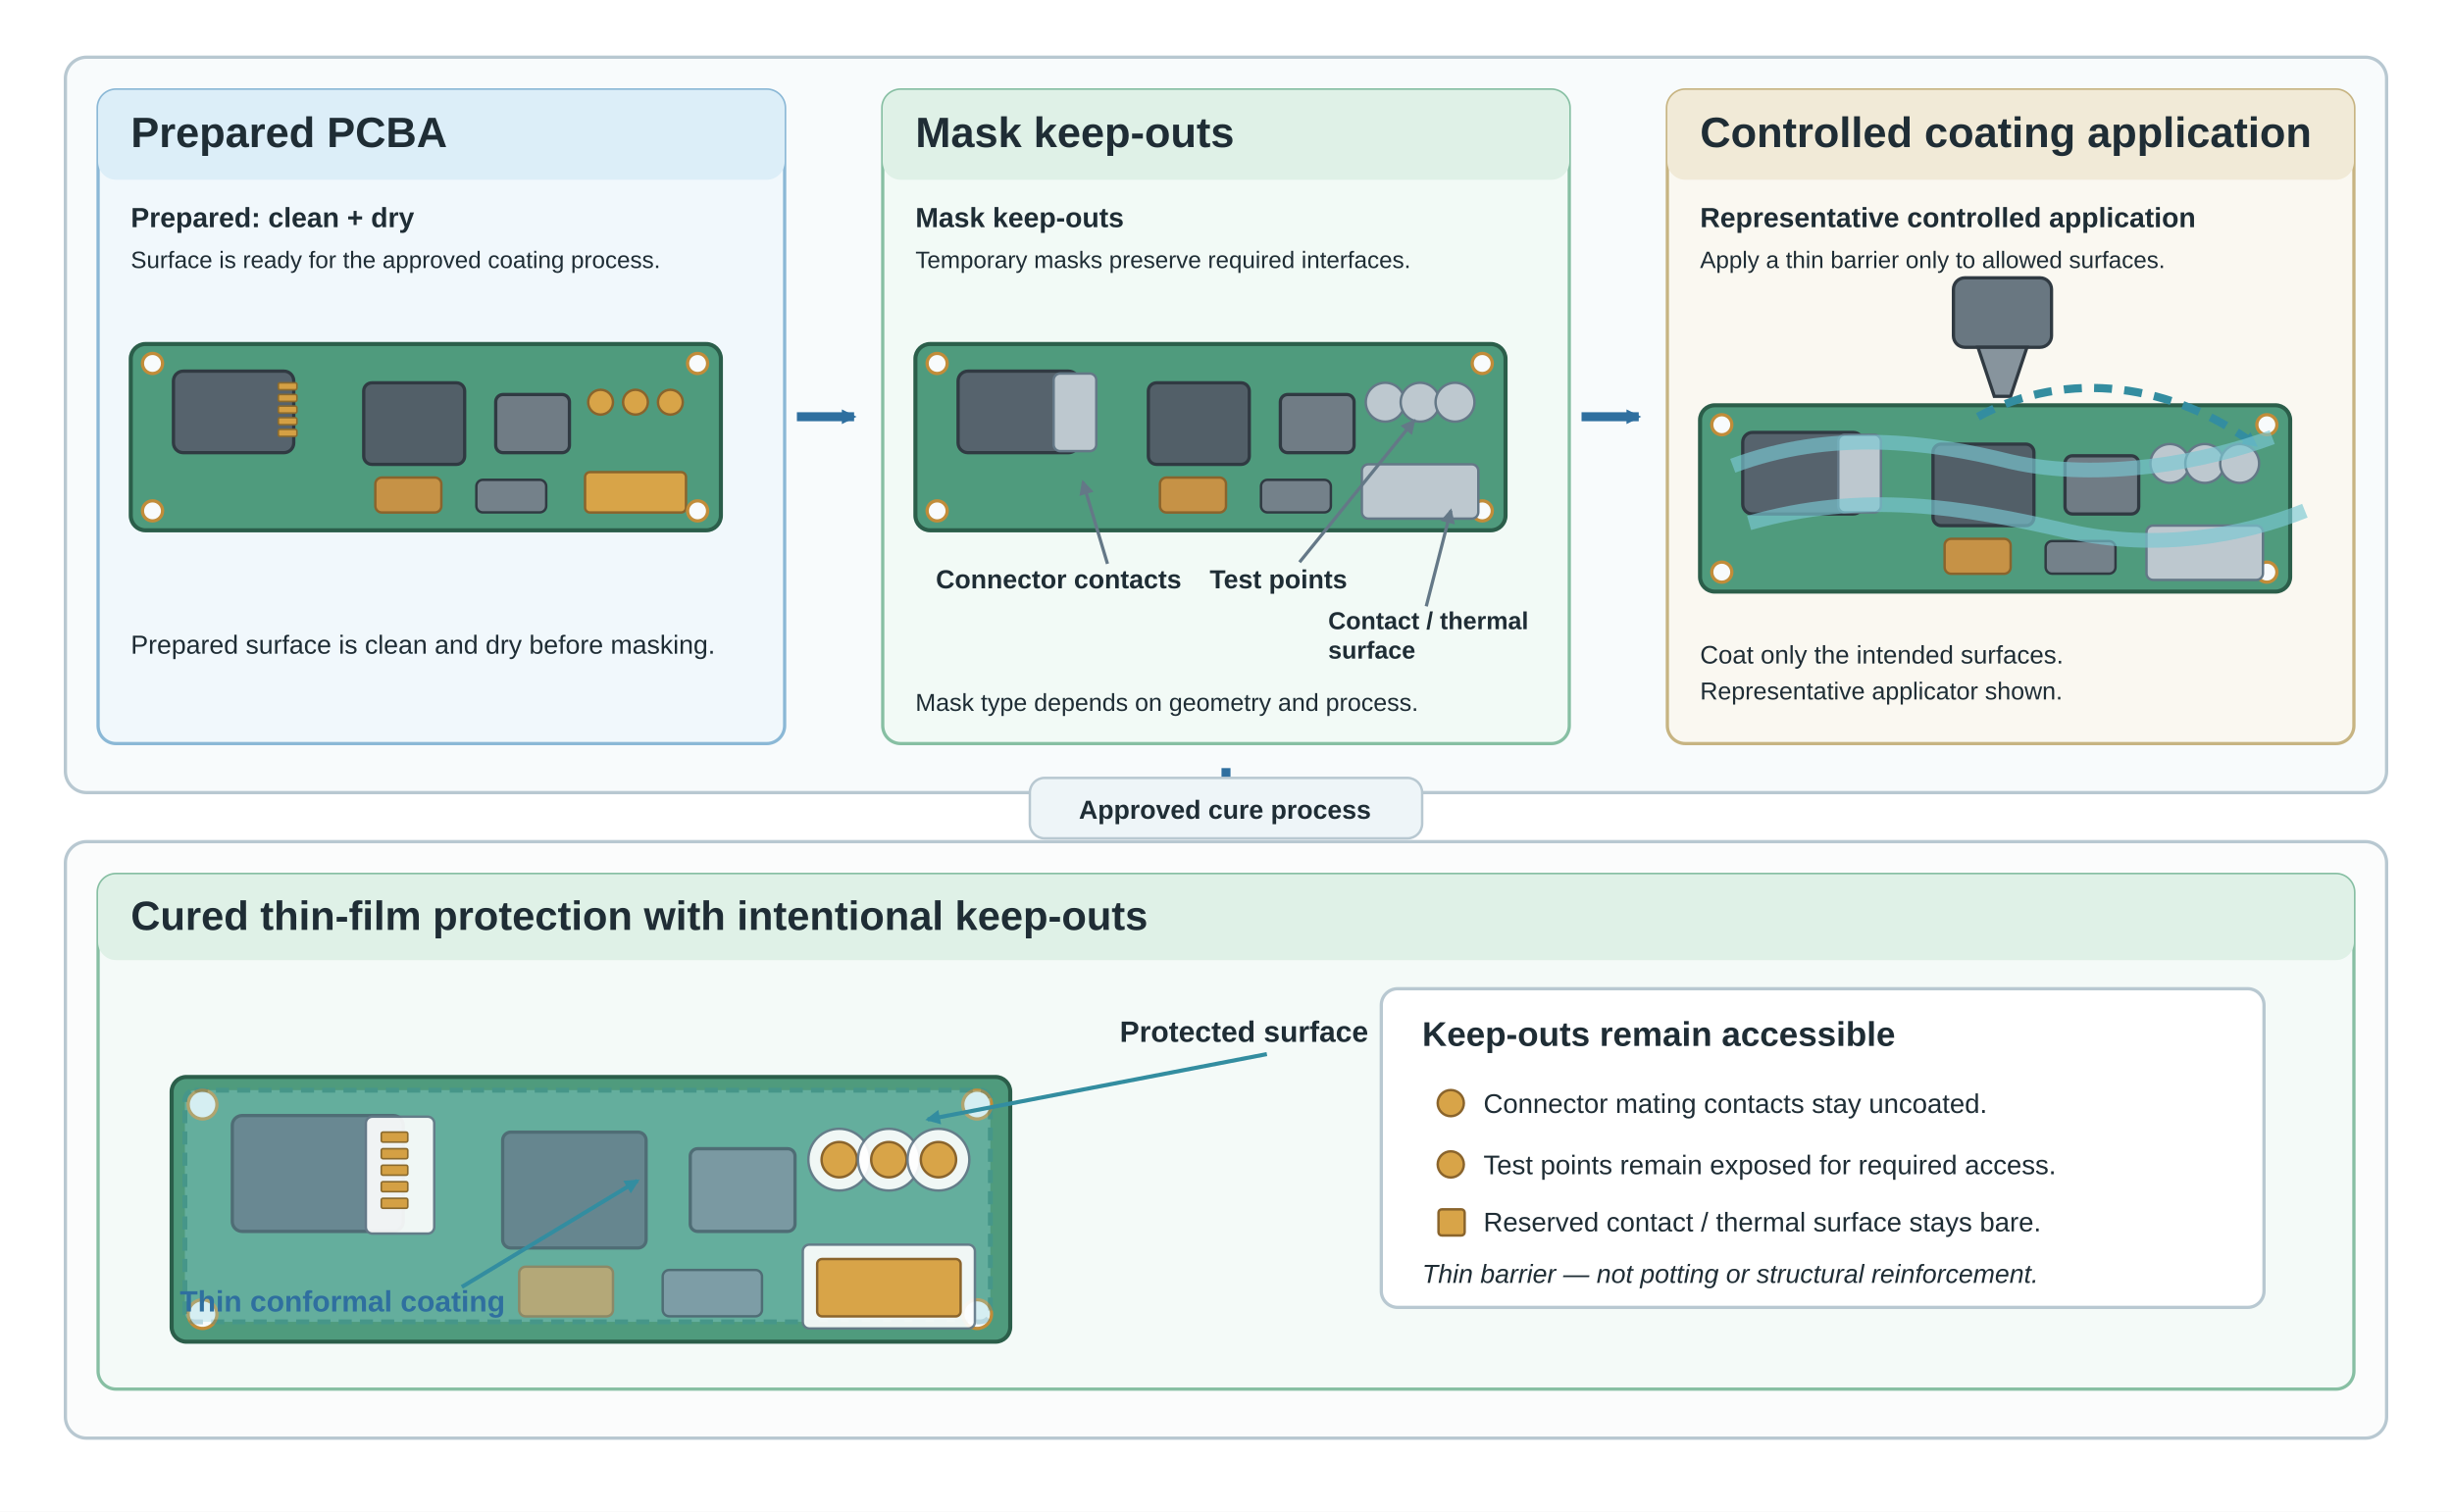
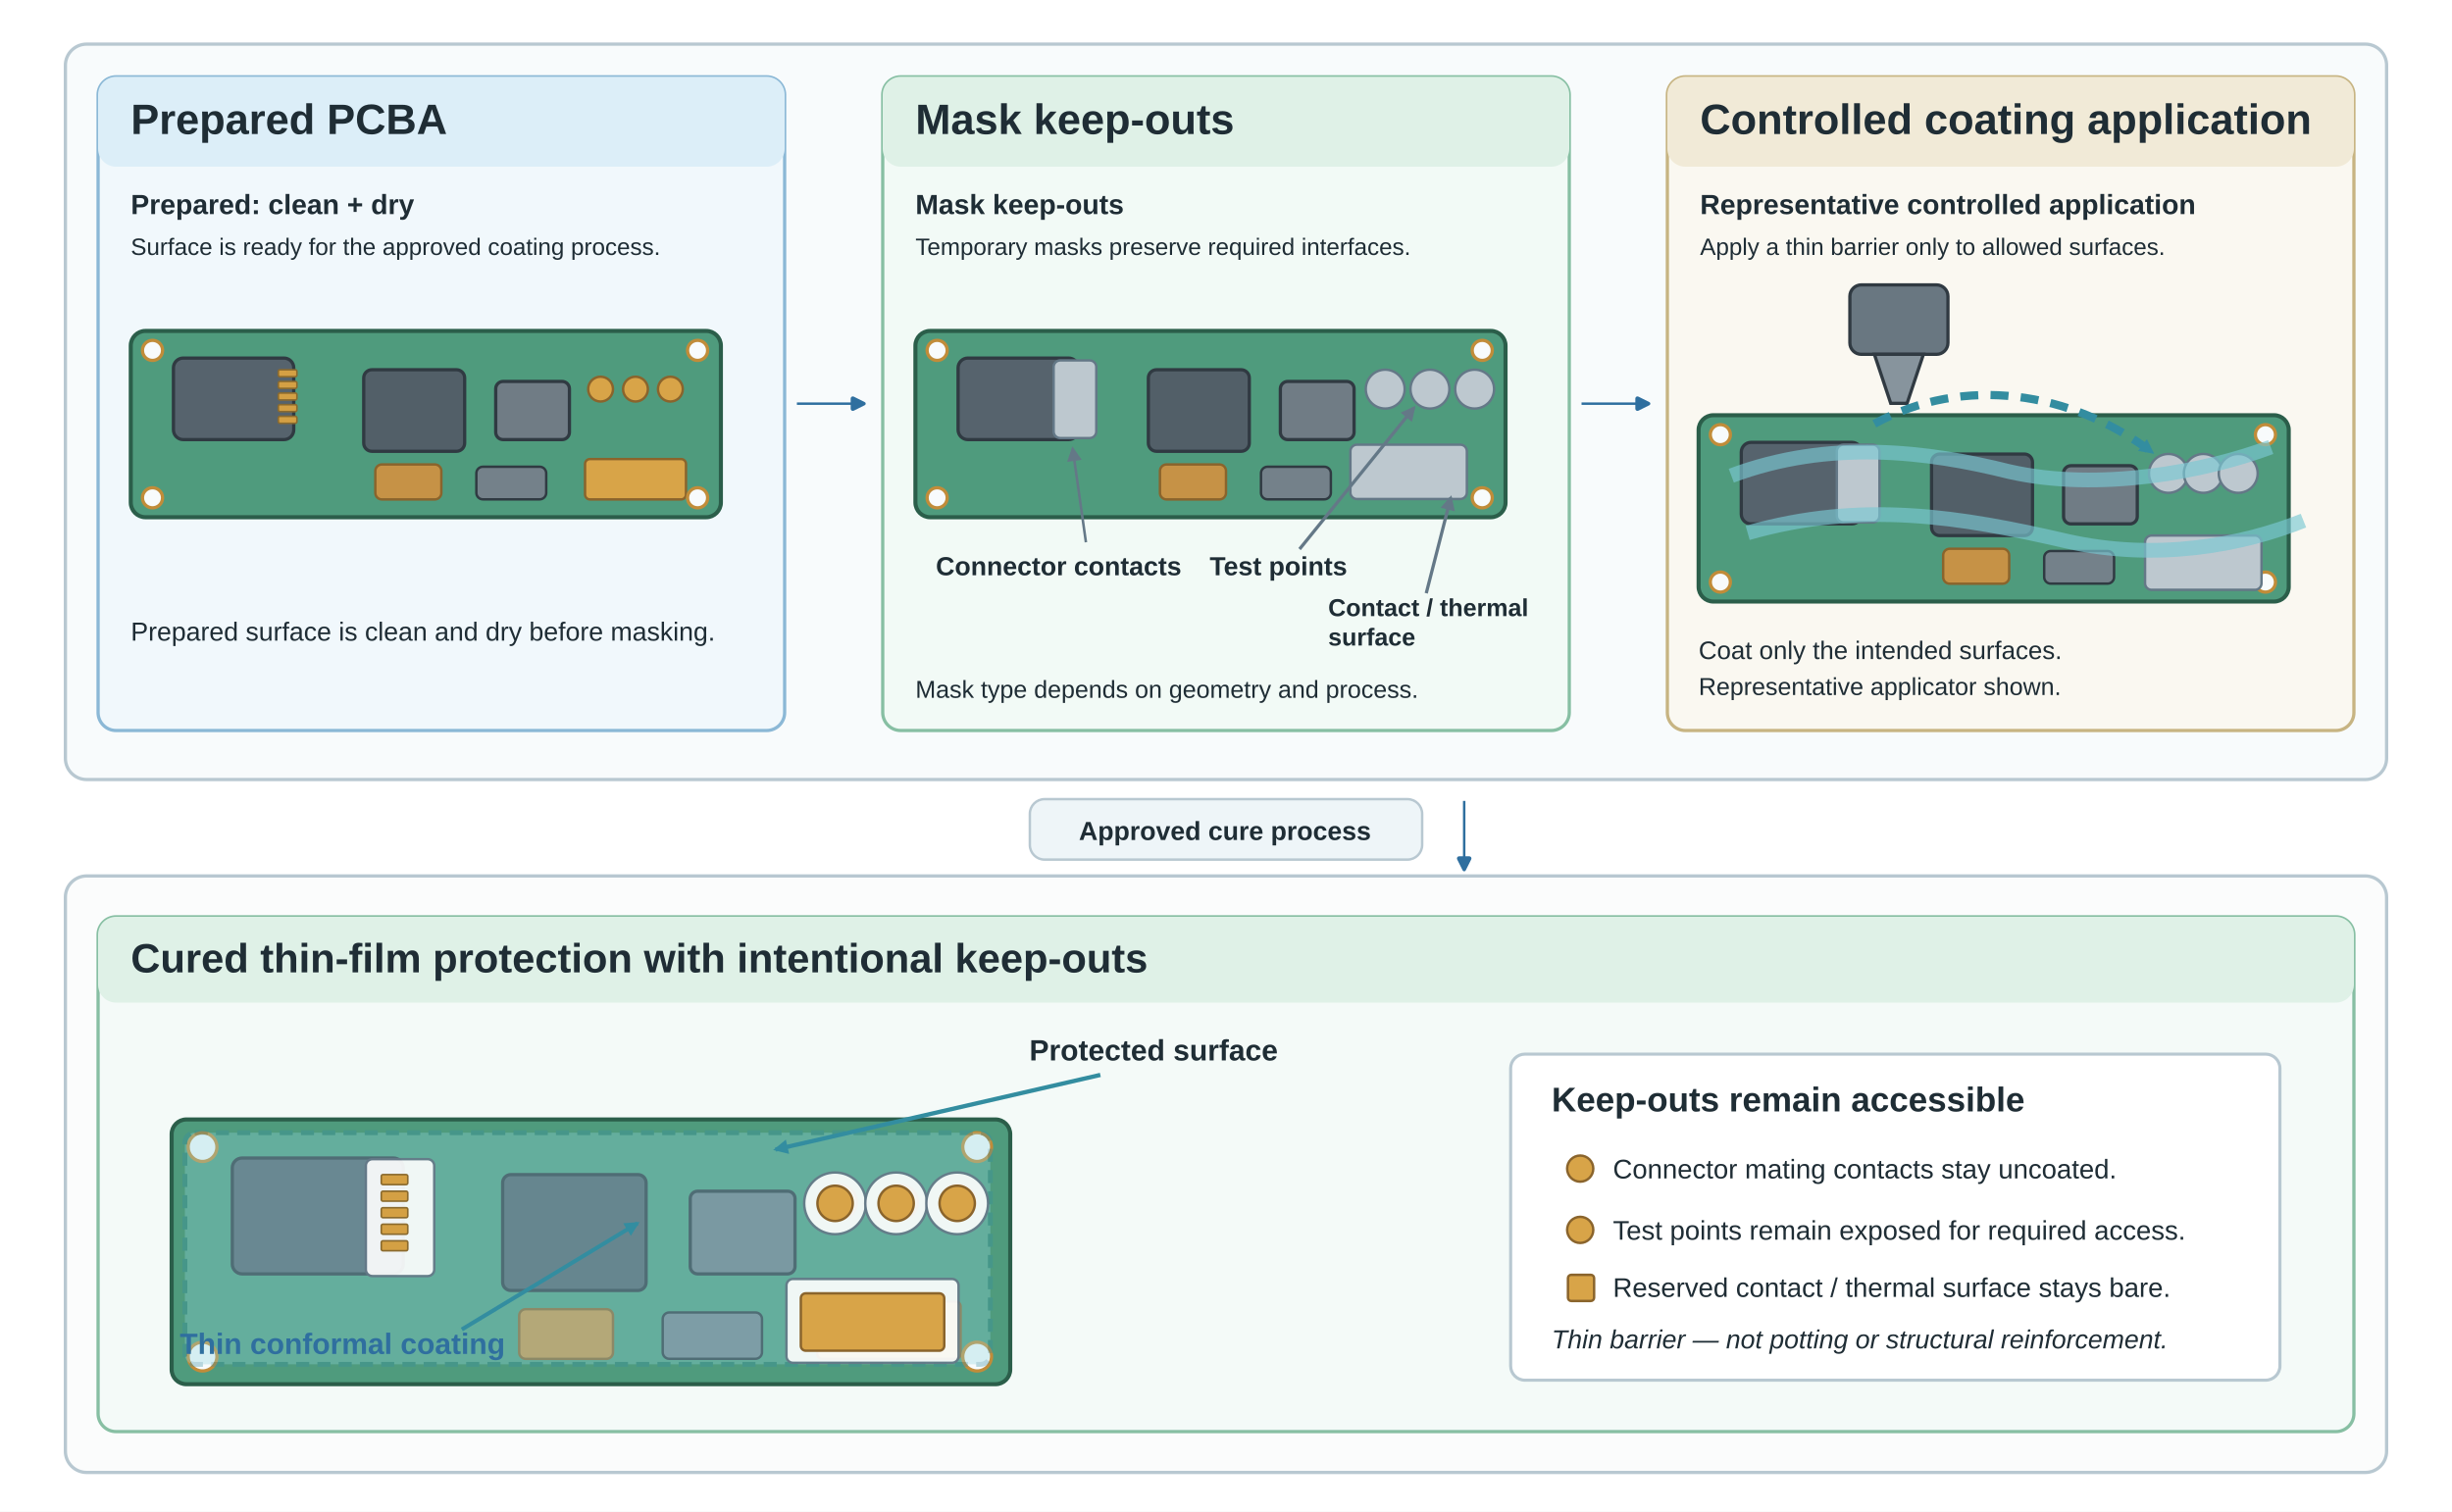
- <svg xmlns="http://www.w3.org/2000/svg" width="3000" height="1850" viewBox="0 0 3000 1850" preserveAspectRatio="xMidYMid meet">
-   <rect x="0" y="0" width="100%" height="100%" fill="#ffffff" />
-   <defs>
+ <svg xmlns="http://www.w3.org/2000/svg" width="3000" height="1850" viewBox="0 0 3000 1850" preserveAspectRatio="xMidYMid meet" version="1.1" id="svg116">
+   <rect x="0" y="0" width="100%" height="100%" fill="#ffffff" id="rect1" />
+   <defs id="defs3">
+     <marker style="overflow:visible" id="RoundedArrow" refX="0" refY="0" orient="auto-start-reverse" markerWidth="1" markerHeight="1" viewBox="0 0 1 1" preserveAspectRatio="xMidYMid">
+       <path transform="scale(0.7)" d="m -0.211,-4.106 6.422,3.211 a 1,1 90 0 1 0,1.789 L -0.211,4.106 A 1.236,1.236 31.717 0 1 -2,3 v -6 a 1.236,1.236 148.283 0 1 1.789,-1.106 z" style="fill:context-stroke;fill-rule:evenodd;stroke:none" id="path8" />
+     </marker>
    <marker id="arrowBlue" markerWidth="18" markerHeight="18" refX="15" refY="9" orient="auto" markerUnits="userSpaceOnUse">
-       <path d="M0,0 L18,9 L0,18 z" fill="#2f6f9f" />
+       <path d="M0,0 L18,9 L0,18 z" fill="#2f6f9f" id="path1" />
    </marker>
    <marker id="arrowGray" markerWidth="18" markerHeight="18" refX="15" refY="9" orient="auto" markerUnits="userSpaceOnUse">
-       <path d="M0,0 L18,9 L0,18 z" fill="#647887" />
+       <path d="M0,0 L18,9 L0,18 z" fill="#647887" id="path2" />
    </marker>
    <marker id="arrowTeal" markerWidth="18" markerHeight="18" refX="15" refY="9" orient="auto" markerUnits="userSpaceOnUse">
-       <path d="M0,0 L18,9 L0,18 z" fill="#338da0" />
+       <path d="M0,0 L18,9 L0,18 z" fill="#338da0" id="path3" />
    </marker>
  </defs>
-   <g font-family="Arial, Helvetica, sans-serif" fill="#1f2d35">
-     <rect x="80" y="70" width="2840" height="900" rx="26" fill="#f8fbfc" stroke="#b8c8d1" stroke-width="4" />
-     <rect x="80" y="1030" width="2840" height="730" rx="26" fill="#fbfcfc" stroke="#b8c8d1" stroke-width="4" />
-   </g>
-   <g font-family="Arial, Helvetica, sans-serif" fill="#1f2d35">
-     <rect x="120" y="110" width="840" height="800" rx="22" fill="#f1f8fc" stroke="#8bb8d6" stroke-width="4" />
-     <rect x="120" y="110" width="840" height="110" rx="22" fill="#dceef8" />
-     <text x="160" y="180" font-size="52" font-weight="700">Prepared PCBA</text>
-   </g>
-   <g font-family="Arial, Helvetica, sans-serif" fill="#1f2d35">
-     <rect x="1080" y="110" width="840" height="800" rx="22" fill="#f2faf6" stroke="#87bfa3" stroke-width="4" />
-     <rect x="1080" y="110" width="840" height="110" rx="22" fill="#dff1e7" />
-     <text x="1120" y="180" font-size="52" font-weight="700">Mask keep-outs</text>
-   </g>
-   <g font-family="Arial, Helvetica, sans-serif" fill="#1f2d35">
-     <rect x="2040" y="110" width="840" height="800" rx="22" fill="#faf8f1" stroke="#c7b482" stroke-width="4" />
-     <rect x="2040" y="110" width="840" height="110" rx="22" fill="#f1ead7" />
-     <text x="2080" y="180" font-size="52" font-weight="700">Controlled coating application</text>
-   </g>
-   <g font-family="Arial, Helvetica, sans-serif" fill="#1f2d35">
-     <text x="160" y="278" font-size="34" font-weight="700">Prepared: clean + dry</text>
-     <text x="160" y="328" font-size="29">Surface is ready for the approved coating process.</text>
-   </g>
-   <g>
-     <rect x="160.0" y="421.0" width="722.0" height="228.0" rx="18" fill="#4f9b7d" stroke="#2b5e4a" stroke-width="5" />
-     <rect x="212.2" y="454.2" width="147.2" height="99.8" rx="12" fill="#56636d" stroke="#303a42" stroke-width="4" />
-     <rect x="340.5" y="468.5" width="22.8" height="8.5" rx="2" fill="#d4a044" stroke="#8a6a2e" stroke-width="2" />
-     <rect x="340.5" y="482.8" width="22.8" height="8.5" rx="2" fill="#d4a044" stroke="#8a6a2e" stroke-width="2" />
-     <rect x="340.5" y="497.0" width="22.8" height="8.5" rx="2" fill="#d4a044" stroke="#8a6a2e" stroke-width="2" />
-     <rect x="340.5" y="511.2" width="22.8" height="8.5" rx="2" fill="#d4a044" stroke="#8a6a2e" stroke-width="2" />
-     <rect x="340.5" y="525.5" width="22.8" height="8.5" rx="2" fill="#d4a044" stroke="#8a6a2e" stroke-width="2" />
-     <rect x="445.0" y="468.5" width="123.5" height="99.8" rx="10" fill="#525f68" stroke="#303a42" stroke-width="4" />
-     <rect x="606.5" y="482.8" width="90.2" height="71.2" rx="9" fill="#707c85" stroke="#303a42" stroke-width="4" />
-     <rect x="459.2" y="584.4" width="80.8" height="42.8" rx="8" fill="#c69246" stroke="#8a642c" stroke-width="3" />
-     <rect x="582.8" y="587.2" width="85.5" height="39.9" rx="8" fill="#74818a" stroke="#303a42" stroke-width="3" />
-     <circle cx="734.8" cy="492.2" r="15.2" fill="#d8a448" stroke="#8a642c" stroke-width="3" />
-     <circle cx="777.5" cy="492.2" r="15.2" fill="#d8a448" stroke="#8a642c" stroke-width="3" />
-     <circle cx="820.2" cy="492.2" r="15.2" fill="#d8a448" stroke="#8a642c" stroke-width="3" />
-     <rect x="715.8" y="577.8" width="123.5" height="49.4" rx="6" fill="#d8a448" stroke="#8a642c" stroke-width="3" />
-     <circle cx="186.6" cy="444.8" r="12.3" fill="#f8fbfc" stroke="#c18c39" stroke-width="4" />
-     <circle cx="853.5" cy="444.8" r="12.3" fill="#f8fbfc" stroke="#c18c39" stroke-width="4" />
-     <circle cx="186.6" cy="625.2" r="12.3" fill="#f8fbfc" stroke="#c18c39" stroke-width="4" />
-     <circle cx="853.5" cy="625.2" r="12.3" fill="#f8fbfc" stroke="#c18c39" stroke-width="4" />
-   </g>
-   <g font-family="Arial, Helvetica, sans-serif" fill="#1f2d35">
-     <text x="160" y="800" font-size="32">Prepared surface is clean and dry before masking.</text>
-   </g>
-   <line x1="975" y1="510" x2="1045" y2="510" stroke="#2f6f9f" stroke-width="11" marker-end="url(#arrowBlue)" />
-   <g font-family="Arial, Helvetica, sans-serif" fill="#1f2d35">
-     <text x="1120" y="278" font-size="34" font-weight="700">Mask keep-outs</text>
-     <text x="1120" y="328" font-size="29">Temporary masks preserve required interfaces.</text>
-   </g>
-   <g>
-     <rect x="1120.0" y="421.0" width="722.0" height="228.0" rx="18" fill="#4f9b7d" stroke="#2b5e4a" stroke-width="5" />
-     <rect x="1172.2" y="454.2" width="147.2" height="99.8" rx="12" fill="#56636d" stroke="#303a42" stroke-width="4" />
-     <rect x="1300.5" y="468.5" width="22.8" height="8.5" rx="2" fill="#d4a044" stroke="#8a6a2e" stroke-width="2" />
-     <rect x="1300.5" y="482.8" width="22.8" height="8.5" rx="2" fill="#d4a044" stroke="#8a6a2e" stroke-width="2" />
-     <rect x="1300.5" y="497.0" width="22.8" height="8.5" rx="2" fill="#d4a044" stroke="#8a6a2e" stroke-width="2" />
-     <rect x="1300.5" y="511.2" width="22.8" height="8.5" rx="2" fill="#d4a044" stroke="#8a6a2e" stroke-width="2" />
-     <rect x="1300.5" y="525.5" width="22.8" height="8.5" rx="2" fill="#d4a044" stroke="#8a6a2e" stroke-width="2" />
-     <rect x="1405.0" y="468.5" width="123.5" height="99.8" rx="10" fill="#525f68" stroke="#303a42" stroke-width="4" />
-     <rect x="1566.5" y="482.8" width="90.2" height="71.2" rx="9" fill="#707c85" stroke="#303a42" stroke-width="4" />
-     <rect x="1419.2" y="584.4" width="80.8" height="42.8" rx="8" fill="#c69246" stroke="#8a642c" stroke-width="3" />
-     <rect x="1542.8" y="587.2" width="85.5" height="39.9" rx="8" fill="#74818a" stroke="#303a42" stroke-width="3" />
-     <circle cx="1694.8" cy="492.2" r="15.2" fill="#d8a448" stroke="#8a642c" stroke-width="3" />
-     <circle cx="1737.5" cy="492.2" r="15.2" fill="#d8a448" stroke="#8a642c" stroke-width="3" />
-     <circle cx="1780.2" cy="492.2" r="15.2" fill="#d8a448" stroke="#8a642c" stroke-width="3" />
-     <rect x="1675.8" y="577.8" width="123.5" height="49.4" rx="6" fill="#d8a448" stroke="#8a642c" stroke-width="3" />
-     <circle cx="1146.6" cy="444.8" r="12.3" fill="#f8fbfc" stroke="#c18c39" stroke-width="4" />
-     <circle cx="1813.5" cy="444.8" r="12.3" fill="#f8fbfc" stroke="#c18c39" stroke-width="4" />
-     <circle cx="1146.6" cy="625.2" r="12.3" fill="#f8fbfc" stroke="#c18c39" stroke-width="4" />
-     <circle cx="1813.5" cy="625.2" r="12.3" fill="#f8fbfc" stroke="#c18c39" stroke-width="4" />
-     <rect x="1289.1" y="457.1" width="52.2" height="95.0" rx="8" fill="#bdc8cf" stroke="#647887" stroke-width="3" />
-     <circle cx="1694.8" cy="492.2" r="23.8" fill="#bdc8cf" stroke="#647887" stroke-width="3" />
-     <circle cx="1737.5" cy="492.2" r="23.8" fill="#bdc8cf" stroke="#647887" stroke-width="3" />
-     <circle cx="1780.2" cy="492.2" r="23.8" fill="#bdc8cf" stroke="#647887" stroke-width="3" />
-     <rect x="1666.2" y="568.2" width="142.5" height="66.5" rx="8" fill="#bdc8cf" stroke="#647887" stroke-width="3" />
-   </g>
-   <g font-family="Arial, Helvetica, sans-serif" fill="#1f2d35">
-     <text x="1145" y="720" font-size="32" font-weight="700">Connector contacts</text>
-     <line x1="1355" y1="690" x2="1325" y2="590" stroke="#647887" stroke-width="4" marker-end="url(#arrowGray)" />
-     <text x="1480" y="720" font-size="32" font-weight="700">Test points</text>
-     <line x1="1590" y1="688" x2="1730" y2="515" stroke="#647887" stroke-width="4" marker-end="url(#arrowGray)" />
-     <text x="1625" y="770" font-size="30" font-weight="700">Contact / thermal</text>
-     <text x="1625" y="806" font-size="30" font-weight="700">surface</text>
-     <line x1="1745" y1="742" x2="1775" y2="625" stroke="#647887" stroke-width="4" marker-end="url(#arrowGray)" />
-     <text x="1120" y="870" font-size="30">Mask type depends on geometry and process.</text>
-   </g>
-   <line x1="1935" y1="510" x2="2005" y2="510" stroke="#2f6f9f" stroke-width="11" marker-end="url(#arrowBlue)" />
-   <g font-family="Arial, Helvetica, sans-serif" fill="#1f2d35">
-     <text x="2080" y="278" font-size="34" font-weight="700">Representative controlled application</text>
-     <text x="2080" y="328" font-size="29">Apply a thin barrier only to allowed surfaces.</text>
-   </g>
-   <g>
-     <rect x="2080.0" y="496.0" width="722.0" height="228.0" rx="18" fill="#4f9b7d" stroke="#2b5e4a" stroke-width="5" />
-     <rect x="2132.2" y="529.2" width="147.2" height="99.8" rx="12" fill="#56636d" stroke="#303a42" stroke-width="4" />
-     <rect x="2260.5" y="543.5" width="22.8" height="8.5" rx="2" fill="#d4a044" stroke="#8a6a2e" stroke-width="2" />
-     <rect x="2260.5" y="557.8" width="22.8" height="8.5" rx="2" fill="#d4a044" stroke="#8a6a2e" stroke-width="2" />
-     <rect x="2260.5" y="572.0" width="22.8" height="8.5" rx="2" fill="#d4a044" stroke="#8a6a2e" stroke-width="2" />
-     <rect x="2260.5" y="586.2" width="22.8" height="8.5" rx="2" fill="#d4a044" stroke="#8a6a2e" stroke-width="2" />
-     <rect x="2260.5" y="600.5" width="22.8" height="8.5" rx="2" fill="#d4a044" stroke="#8a6a2e" stroke-width="2" />
-     <rect x="2365.0" y="543.5" width="123.5" height="99.8" rx="10" fill="#525f68" stroke="#303a42" stroke-width="4" />
-     <rect x="2526.5" y="557.8" width="90.2" height="71.2" rx="9" fill="#707c85" stroke="#303a42" stroke-width="4" />
-     <rect x="2379.2" y="659.4" width="80.8" height="42.8" rx="8" fill="#c69246" stroke="#8a642c" stroke-width="3" />
-     <rect x="2502.8" y="662.2" width="85.5" height="39.9" rx="8" fill="#74818a" stroke="#303a42" stroke-width="3" />
-     <circle cx="2654.8" cy="567.2" r="15.2" fill="#d8a448" stroke="#8a642c" stroke-width="3" />
-     <circle cx="2697.5" cy="567.2" r="15.2" fill="#d8a448" stroke="#8a642c" stroke-width="3" />
-     <circle cx="2740.2" cy="567.2" r="15.2" fill="#d8a448" stroke="#8a642c" stroke-width="3" />
-     <rect x="2635.8" y="652.8" width="123.5" height="49.4" rx="6" fill="#d8a448" stroke="#8a642c" stroke-width="3" />
-     <circle cx="2106.6" cy="519.8" r="12.3" fill="#f8fbfc" stroke="#c18c39" stroke-width="4" />
-     <circle cx="2773.5" cy="519.8" r="12.3" fill="#f8fbfc" stroke="#c18c39" stroke-width="4" />
-     <circle cx="2106.6" cy="700.2" r="12.3" fill="#f8fbfc" stroke="#c18c39" stroke-width="4" />
-     <circle cx="2773.5" cy="700.2" r="12.3" fill="#f8fbfc" stroke="#c18c39" stroke-width="4" />
-     <rect x="2249.1" y="532.1" width="52.2" height="95.0" rx="8" fill="#bdc8cf" stroke="#647887" stroke-width="3" />
-     <circle cx="2654.8" cy="567.2" r="23.8" fill="#bdc8cf" stroke="#647887" stroke-width="3" />
-     <circle cx="2697.5" cy="567.2" r="23.8" fill="#bdc8cf" stroke="#647887" stroke-width="3" />
-     <circle cx="2740.2" cy="567.2" r="23.8" fill="#bdc8cf" stroke="#647887" stroke-width="3" />
-     <rect x="2626.2" y="643.2" width="142.5" height="66.5" rx="8" fill="#bdc8cf" stroke="#647887" stroke-width="3" />
-   </g>
-   <g id="applicator">
-     <rect x="2390" y="340" width="120" height="85" rx="14" fill="#697781" stroke="#303a42" stroke-width="4" />
-     <path d="M2420 425 L2480 425 L2460 485 L2440 485 z" fill="#87949d" stroke="#303a42" stroke-width="4" />
-     <path d="M2420 510 C2530 450,2660 470,2760 545" fill="none" stroke="#338da0" stroke-width="10" stroke-dasharray="22 15" marker-end="url(#arrowTeal)" />
-   </g>
-   <g opacity="0.65">
-     <path d="M2120 570 C2240 525,2360 540,2460 565 C2570 590,2700 565,2780 535" fill="none" stroke="#79c7d2" stroke-width="18" />
-     <path d="M2140 640 C2280 600,2400 620,2530 650 C2640 675,2745 655,2820 625" fill="none" stroke="#79c7d2" stroke-width="18" />
-   </g>
-   <g font-family="Arial, Helvetica, sans-serif" fill="#1f2d35">
-     <text x="2080" y="812" font-size="31">Coat only the intended surfaces.</text>
-     <text x="2080" y="856" font-size="30">Representative applicator shown.</text>
-   </g>
-   <line x1="1500" y1="940" x2="1500" y2="1012" stroke="#2f6f9f" stroke-width="11" marker-end="url(#arrowBlue)" />
-   <g font-family="Arial, Helvetica, sans-serif" fill="#1f2d35">
-     <rect x="1260" y="952" width="480" height="74" rx="18" fill="#eef5f8" stroke="#b8c8d1" stroke-width="3" />
-     <text x="1320" y="1002" font-size="32" font-weight="700">Approved cure process</text>
-   </g>
-   <g font-family="Arial, Helvetica, sans-serif" fill="#1f2d35">
-     <rect x="120" y="1070" width="2760" height="630" rx="22" fill="#f4faf8" stroke="#87bfa3" stroke-width="4" />
-     <rect x="120" y="1070" width="2760" height="105" rx="22" fill="#dff1e7" />
-     <text x="160" y="1138" font-size="50" font-weight="700">Cured thin-film protection with intentional keep-outs</text>
-   </g>
-   <g>
-     <rect x="210.0" y="1318.0" width="1026.0" height="324.0" rx="18" fill="#4f9b7d" stroke="#2b5e4a" stroke-width="5" />
-     <rect x="284.2" y="1365.2" width="209.2" height="141.8" rx="12" fill="#56636d" stroke="#303a42" stroke-width="4" />
-     <rect x="466.5" y="1385.5" width="32.4" height="12.2" rx="2" fill="#d4a044" stroke="#8a6a2e" stroke-width="2" />
-     <rect x="466.5" y="1405.8" width="32.4" height="12.2" rx="2" fill="#d4a044" stroke="#8a6a2e" stroke-width="2" />
-     <rect x="466.5" y="1426.0" width="32.4" height="12.2" rx="2" fill="#d4a044" stroke="#8a6a2e" stroke-width="2" />
-     <rect x="466.5" y="1446.2" width="32.4" height="12.2" rx="2" fill="#d4a044" stroke="#8a6a2e" stroke-width="2" />
-     <rect x="466.5" y="1466.5" width="32.4" height="12.2" rx="2" fill="#d4a044" stroke="#8a6a2e" stroke-width="2" />
-     <rect x="615.0" y="1385.5" width="175.5" height="141.8" rx="10" fill="#525f68" stroke="#303a42" stroke-width="4" />
-     <rect x="844.5" y="1405.8" width="128.2" height="101.2" rx="9" fill="#707c85" stroke="#303a42" stroke-width="4" />
-     <rect x="635.2" y="1550.2" width="114.8" height="60.8" rx="8" fill="#c69246" stroke="#8a642c" stroke-width="3" />
-     <rect x="810.8" y="1554.2" width="121.5" height="56.7" rx="8" fill="#74818a" stroke="#303a42" stroke-width="3" />
-     <circle cx="1026.8" cy="1419.2" r="21.6" fill="#d8a448" stroke="#8a642c" stroke-width="3" />
-     <circle cx="1087.5" cy="1419.2" r="21.6" fill="#d8a448" stroke="#8a642c" stroke-width="3" />
-     <circle cx="1148.2" cy="1419.2" r="21.6" fill="#d8a448" stroke="#8a642c" stroke-width="3" />
-     <rect x="999.8" y="1540.8" width="175.5" height="70.2" rx="6" fill="#d8a448" stroke="#8a642c" stroke-width="3" />
-     <circle cx="247.8" cy="1351.8" r="17.6" fill="#f8fbfc" stroke="#c18c39" stroke-width="4" />
-     <circle cx="1195.5" cy="1351.8" r="17.6" fill="#f8fbfc" stroke="#c18c39" stroke-width="4" />
-     <circle cx="247.8" cy="1608.2" r="17.6" fill="#f8fbfc" stroke="#c18c39" stroke-width="4" />
-     <circle cx="1195.5" cy="1608.2" r="17.6" fill="#f8fbfc" stroke="#c18c39" stroke-width="4" />
-     <rect x="226.2" y="1334.2" width="985.5" height="283.5" rx="12" fill="#8fd4df" opacity="0.33" stroke="#338da0" stroke-width="6" stroke-dasharray="16 10" />
-     <rect x="447.6" y="1366.6" width="83.7" height="143.1" rx="8" fill="#ffffff" opacity="0.9" stroke="#647887" stroke-width="3" />
-     <rect x="466.5" y="1385.5" width="32.4" height="12.2" rx="2" fill="#d4a044" stroke="#8a6a2e" stroke-width="2" />
-     <rect x="466.5" y="1405.8" width="32.4" height="12.2" rx="2" fill="#d4a044" stroke="#8a6a2e" stroke-width="2" />
-     <rect x="466.5" y="1426.0" width="32.4" height="12.2" rx="2" fill="#d4a044" stroke="#8a6a2e" stroke-width="2" />
-     <rect x="466.5" y="1446.2" width="32.4" height="12.2" rx="2" fill="#d4a044" stroke="#8a6a2e" stroke-width="2" />
-     <rect x="466.5" y="1466.5" width="32.4" height="12.2" rx="2" fill="#d4a044" stroke="#8a6a2e" stroke-width="2" />
-     <circle cx="1026.8" cy="1419.2" r="37.8" fill="#ffffff" opacity="0.9" stroke="#647887" stroke-width="3" />
-     <circle cx="1026.8" cy="1419.2" r="21.6" fill="#d8a448" stroke="#8a642c" stroke-width="3" />
-     <circle cx="1087.5" cy="1419.2" r="37.8" fill="#ffffff" opacity="0.9" stroke="#647887" stroke-width="3" />
-     <circle cx="1087.5" cy="1419.2" r="21.6" fill="#d8a448" stroke="#8a642c" stroke-width="3" />
-     <circle cx="1148.2" cy="1419.2" r="37.8" fill="#ffffff" opacity="0.9" stroke="#647887" stroke-width="3" />
-     <circle cx="1148.2" cy="1419.2" r="21.6" fill="#d8a448" stroke="#8a642c" stroke-width="3" />
-     <rect x="982.2" y="1523.2" width="210.6" height="102.6" rx="8" fill="#ffffff" opacity="0.9" stroke="#647887" stroke-width="3" />
-     <rect x="999.8" y="1540.8" width="175.5" height="70.2" rx="6" fill="#d8a448" stroke="#8a642c" stroke-width="3" />
-   </g>
-   <g font-family="Arial, Helvetica, sans-serif" fill="#1f2d35">
-     <text x="220" y="1605" font-size="36" font-weight="700" fill="#2f6f9f">Thin conformal coating</text>
-     <line x1="565" y1="1575" x2="780" y2="1445" stroke="#338da0" stroke-width="5" marker-end="url(#arrowTeal)" />
-     <text x="1370" y="1275" font-size="36" font-weight="700">Protected surface</text>
-     <line x1="1550" y1="1290" x2="1135" y2="1370" stroke="#338da0" stroke-width="5" marker-end="url(#arrowTeal)" />
-   </g>
-   <g font-family="Arial, Helvetica, sans-serif" fill="#1f2d35">
-     <rect x="1690" y="1210" width="1080" height="390" rx="20" fill="#ffffff" stroke="#b8c8d1" stroke-width="4" />
-     <text x="1740" y="1280" font-size="42" font-weight="700">Keep-outs remain accessible</text>
-     <circle cx="1775" cy="1350" r="16" fill="#d8a448" stroke="#8a642c" stroke-width="3" />
-     <text x="1815" y="1362" font-size="33">Connector mating contacts stay uncoated.</text>
-     <circle cx="1775" cy="1425" r="16" fill="#d8a448" stroke="#8a642c" stroke-width="3" />
-     <text x="1815" y="1437" font-size="33">Test points remain exposed for required access.</text>
-     <rect x="1760" y="1480" width="32" height="32" rx="4" fill="#d8a448" stroke="#8a642c" stroke-width="3" />
-     <text x="1815" y="1507" font-size="33">Reserved contact / thermal surface stays bare.</text>
-     <text x="1740" y="1570" font-size="32" font-style="italic">Thin barrier — not potting or structural reinforcement.</text>
-   </g>
+   <rect x="80" y="54" width="2840" height="900" rx="26" fill="#f8fbfc" stroke="#b8c8d1" stroke-width="4" id="rect3" style="font-family:Arial, Helvetica, sans-serif" />
+   <rect x="80" y="1072" width="2840" height="730" rx="26" fill="#fbfcfc" stroke="#b8c8d1" stroke-width="4" id="rect4" style="font-family:Arial, Helvetica, sans-serif" />
+   <g font-family="Arial, Helvetica, sans-serif" fill="#1f2d35" id="g6" transform="translate(0,-16)">
+     <rect x="120" y="110" width="840" height="800" rx="22" fill="#f1f8fc" stroke="#8bb8d6" stroke-width="4" id="rect5" />
+     <rect x="120" y="110" width="840" height="110" rx="22" fill="#dceef8" id="rect6" />
+     <text x="160" y="180" font-size="52px" font-weight="700" id="text6">Prepared PCBA</text>
+   </g>
+   <g font-family="Arial, Helvetica, sans-serif" fill="#1f2d35" id="g8" transform="translate(0,-16)">
+     <rect x="1080" y="110" width="840" height="800" rx="22" fill="#f2faf6" stroke="#87bfa3" stroke-width="4" id="rect7" />
+     <rect x="1080" y="110" width="840" height="110" rx="22" fill="#dff1e7" id="rect8" />
+     <text x="1120" y="180" font-size="52px" font-weight="700" id="text8">Mask keep-outs</text>
+   </g>
+   <g font-family="Arial, Helvetica, sans-serif" fill="#1f2d35" id="g10" transform="translate(0,-16)">
+     <rect x="2040" y="110" width="840" height="800" rx="22" fill="#faf8f1" stroke="#c7b482" stroke-width="4" id="rect9" />
+     <rect x="2040" y="110" width="840" height="110" rx="22" fill="#f1ead7" id="rect10" />
+     <text x="2080" y="180" font-size="52px" font-weight="700" id="text10">Controlled coating application</text>
+   </g>
+   <g font-family="Arial, Helvetica, sans-serif" fill="#1f2d35" id="g12" transform="translate(0,-16)">
+     <text x="160" y="278" font-size="34px" font-weight="700" id="text11">Prepared: clean + dry</text>
+     <text x="160" y="328" font-size="29px" id="text12">Surface is ready for the approved coating process.</text>
+   </g>
+   <g id="g28" transform="translate(0,-16)">
+     <rect x="160" y="421" width="722" height="228" rx="18" fill="#4f9b7d" stroke="#2b5e4a" stroke-width="5" id="rect12" />
+     <rect x="212.2" y="454.2" width="147.2" height="99.8" rx="12" fill="#56636d" stroke="#303a42" stroke-width="4" id="rect13" />
+     <rect x="340.5" y="468.5" width="22.8" height="8.5" rx="2" fill="#d4a044" stroke="#8a6a2e" stroke-width="2" id="rect14" />
+     <rect x="340.5" y="482.8" width="22.8" height="8.5" rx="2" fill="#d4a044" stroke="#8a6a2e" stroke-width="2" id="rect15" />
+     <rect x="340.5" y="497" width="22.8" height="8.5" rx="2" fill="#d4a044" stroke="#8a6a2e" stroke-width="2" id="rect16" />
+     <rect x="340.5" y="511.2" width="22.8" height="8.5" rx="2" fill="#d4a044" stroke="#8a6a2e" stroke-width="2" id="rect17" />
+     <rect x="340.5" y="525.5" width="22.8" height="8.5" rx="2" fill="#d4a044" stroke="#8a6a2e" stroke-width="2" id="rect18" />
+     <rect x="445" y="468.5" width="123.5" height="99.8" rx="10" fill="#525f68" stroke="#303a42" stroke-width="4" id="rect19" />
+     <rect x="606.5" y="482.8" width="90.2" height="71.2" rx="9" fill="#707c85" stroke="#303a42" stroke-width="4" id="rect20" />
+     <rect x="459.2" y="584.4" width="80.8" height="42.8" rx="8" fill="#c69246" stroke="#8a642c" stroke-width="3" id="rect21" />
+     <rect x="582.8" y="587.2" width="85.5" height="39.9" rx="8" fill="#74818a" stroke="#303a42" stroke-width="3" id="rect22" />
+     <circle cx="734.8" cy="492.2" r="15.2" fill="#d8a448" stroke="#8a642c" stroke-width="3" id="circle22" />
+     <circle cx="777.5" cy="492.2" r="15.2" fill="#d8a448" stroke="#8a642c" stroke-width="3" id="circle23" />
+     <circle cx="820.2" cy="492.2" r="15.2" fill="#d8a448" stroke="#8a642c" stroke-width="3" id="circle24" />
+     <rect x="715.8" y="577.8" width="123.5" height="49.4" rx="6" fill="#d8a448" stroke="#8a642c" stroke-width="3" id="rect24" />
+     <circle cx="186.6" cy="444.8" r="12.3" fill="#f8fbfc" stroke="#c18c39" stroke-width="4" id="circle25" />
+     <circle cx="853.5" cy="444.8" r="12.3" fill="#f8fbfc" stroke="#c18c39" stroke-width="4" id="circle26" />
+     <circle cx="186.6" cy="625.2" r="12.3" fill="#f8fbfc" stroke="#c18c39" stroke-width="4" id="circle27" />
+     <circle cx="853.5" cy="625.2" r="12.3" fill="#f8fbfc" stroke="#c18c39" stroke-width="4" id="circle28" />
+   </g>
+   <g font-family="Arial, Helvetica, sans-serif" fill="#1f2d35" id="g29" transform="translate(0,-16)">
+     <text x="160" y="800" font-size="32px" id="text28">Prepared surface is clean and dry before masking.</text>
+   </g>
+   <line x1="975" y1="494" x2="1045" y2="494" stroke="#2f6f9f" stroke-width="11" marker-end="url(#arrowBlue)" id="line29" style="stroke-width:3;stroke-dasharray:none;marker-end:url(#RoundedArrow)" />
+   <g font-family="Arial, Helvetica, sans-serif" fill="#1f2d35" id="g30" transform="translate(0,-16)">
+     <text x="1120" y="278" font-size="34px" font-weight="700" id="text29">Mask keep-outs</text>
+     <text x="1120" y="328" font-size="29px" id="text30">Temporary masks preserve required interfaces.</text>
+   </g>
+   <rect x="1120" y="405" width="722" height="228" rx="18" fill="#4f9b7d" stroke="#2b5e4a" stroke-width="5" id="rect30" />
+   <rect x="1172.2" y="438.2" width="147.2" height="99.8" rx="12" fill="#56636d" stroke="#303a42" stroke-width="4" id="rect31" />
+   <rect x="1300.5" y="452.5" width="22.8" height="8.5" rx="2" fill="#d4a044" stroke="#8a6a2e" stroke-width="2" id="rect32" />
+   <rect x="1300.5" y="466.8" width="22.8" height="8.5" rx="2" fill="#d4a044" stroke="#8a6a2e" stroke-width="2" id="rect33" />
+   <rect x="1300.5" y="481" width="22.8" height="8.5" rx="2" fill="#d4a044" stroke="#8a6a2e" stroke-width="2" id="rect34" />
+   <rect x="1300.5" y="495.2" width="22.8" height="8.5" rx="2" fill="#d4a044" stroke="#8a6a2e" stroke-width="2" id="rect35" />
+   <rect x="1300.5" y="509.5" width="22.8" height="8.5" rx="2" fill="#d4a044" stroke="#8a6a2e" stroke-width="2" id="rect36" />
+   <rect x="1405" y="452.5" width="123.5" height="99.8" rx="10" fill="#525f68" stroke="#303a42" stroke-width="4" id="rect37" />
+   <rect x="1566.5" y="466.8" width="90.2" height="71.2" rx="9" fill="#707c85" stroke="#303a42" stroke-width="4" id="rect38" />
+   <rect x="1419.2" y="568.4" width="80.8" height="42.8" rx="8" fill="#c69246" stroke="#8a642c" stroke-width="3" id="rect39" />
+   <rect x="1542.8" y="571.2" width="85.5" height="39.9" rx="8" fill="#74818a" stroke="#303a42" stroke-width="3" id="rect40" />
+   <circle cx="1694.8" cy="476.2" r="15.2" fill="#d8a448" stroke="#8a642c" stroke-width="3" id="circle40" />
+   <circle cx="1749.5" cy="476.2" r="15.2" fill="#d8a448" stroke="#8a642c" stroke-width="3" id="circle41" />
+   <circle cx="1812.2" cy="476.2" r="15.2" fill="#d8a448" stroke="#8a642c" stroke-width="3" id="circle42" />
+   <rect x="1659.8" y="551.8" width="123.5" height="49.4" rx="6" fill="#d8a448" stroke="#8a642c" stroke-width="3" id="rect42" />
+   <circle cx="1146.6" cy="428.8" r="12.3" fill="#f8fbfc" stroke="#c18c39" stroke-width="4" id="circle43" />
+   <circle cx="1813.5" cy="428.8" r="12.3" fill="#f8fbfc" stroke="#c18c39" stroke-width="4" id="circle44" />
+   <circle cx="1146.6" cy="609.2" r="12.3" fill="#f8fbfc" stroke="#c18c39" stroke-width="4" id="circle45" />
+   <circle cx="1813.5" cy="609.2" r="12.3" fill="#f8fbfc" stroke="#c18c39" stroke-width="4" id="circle46" />
+   <rect x="1289.1" y="441.1" width="52.2" height="95" rx="8" fill="#bdc8cf" stroke="#647887" stroke-width="3" id="rect46" />
+   <circle cx="1694.8" cy="476.2" r="23.8" fill="#bdc8cf" stroke="#647887" stroke-width="3" id="circle47" />
+   <circle cx="1749.5" cy="476.2" r="23.8" fill="#bdc8cf" stroke="#647887" stroke-width="3" id="circle48" />
+   <circle cx="1804.2" cy="476.2" r="23.8" fill="#bdc8cf" stroke="#647887" stroke-width="3" id="circle49" />
+   <rect x="1652.2" y="544.2" width="142.5" height="66.5" rx="8" fill="#bdc8cf" stroke="#647887" stroke-width="3" id="rect49" />
+   <text x="1145" y="704" font-size="32px" font-weight="700" id="text49" style="font-family:Arial, Helvetica, sans-serif;fill:#1f2d35">Connector contacts</text>
+   <line x1="1328.629" y1="663.632" x2="1312.466" y2="549.125" stroke="#647887" stroke-width="3.142" marker-end="url(#arrowGray)" id="line49" style="font-family:Arial, Helvetica, sans-serif;fill:#1f2d35" />
+   <text x="1480" y="704" font-size="32px" font-weight="700" id="text50" style="font-family:Arial, Helvetica, sans-serif;fill:#1f2d35">Test points</text>
+   <line x1="1590" y1="672" x2="1730" y2="499" stroke="#647887" stroke-width="4" marker-end="url(#arrowGray)" id="line50" style="font-family:Arial, Helvetica, sans-serif;fill:#1f2d35" />
+   <text x="1625" y="754" font-size="30px" font-weight="700" id="text51" style="font-family:Arial, Helvetica, sans-serif;fill:#1f2d35">Contact / thermal</text>
+   <text x="1625" y="790" font-size="30px" font-weight="700" id="text52" style="font-family:Arial, Helvetica, sans-serif;fill:#1f2d35">surface</text>
+   <line x1="1745" y1="726" x2="1775" y2="609" stroke="#647887" stroke-width="4" marker-end="url(#arrowGray)" id="line52" style="font-family:Arial, Helvetica, sans-serif;fill:#1f2d35" />
+   <text x="1120" y="854" font-size="30px" id="text53" style="font-family:Arial, Helvetica, sans-serif;fill:#1f2d35">Mask type depends on geometry and process.</text>
+   <line x1="1935" y1="494" x2="2005" y2="494" stroke="#2f6f9f" stroke-width="11" marker-end="url(#arrowBlue)" id="line53" style="stroke-width:3;stroke-dasharray:none;marker-end:url(#RoundedArrow)" />
+   <g font-family="Arial, Helvetica, sans-serif" fill="#1f2d35" id="g55" transform="translate(0,-16)">
+     <text x="2080" y="278" font-size="34px" font-weight="700" id="text54">Representative controlled application</text>
+     <text x="2080" y="328" font-size="29px" id="text55">Apply a thin barrier only to allowed surfaces.</text>
+   </g>
+   <g id="g74" transform="translate(-1.759722,12.15555)">
+     <rect x="2080" y="496" width="722" height="228" rx="18" fill="#4f9b7d" stroke="#2b5e4a" stroke-width="5" id="rect55" />
+     <rect x="2132.2" y="529.2" width="147.2" height="99.8" rx="12" fill="#56636d" stroke="#303a42" stroke-width="4" id="rect56" />
+     <rect x="2260.5" y="543.5" width="22.8" height="8.5" rx="2" fill="#d4a044" stroke="#8a6a2e" stroke-width="2" id="rect57" />
+     <rect x="2260.5" y="557.8" width="22.8" height="8.5" rx="2" fill="#d4a044" stroke="#8a6a2e" stroke-width="2" id="rect58" />
+     <rect x="2260.5" y="572" width="22.8" height="8.5" rx="2" fill="#d4a044" stroke="#8a6a2e" stroke-width="2" id="rect59" />
+     <rect x="2260.5" y="586.2" width="22.8" height="8.5" rx="2" fill="#d4a044" stroke="#8a6a2e" stroke-width="2" id="rect60" />
+     <rect x="2260.5" y="600.5" width="22.8" height="8.5" rx="2" fill="#d4a044" stroke="#8a6a2e" stroke-width="2" id="rect61" />
+     <rect x="2365" y="543.5" width="123.5" height="99.8" rx="10" fill="#525f68" stroke="#303a42" stroke-width="4" id="rect62" />
+     <rect x="2526.5" y="557.8" width="90.2" height="71.2" rx="9" fill="#707c85" stroke="#303a42" stroke-width="4" id="rect63" />
+     <rect x="2379.2" y="659.4" width="80.8" height="42.8" rx="8" fill="#c69246" stroke="#8a642c" stroke-width="3" id="rect64" />
+     <rect x="2502.8" y="662.2" width="85.5" height="39.9" rx="8" fill="#74818a" stroke="#303a42" stroke-width="3" id="rect65" />
+     <circle cx="2654.8" cy="567.2" r="15.2" fill="#d8a448" stroke="#8a642c" stroke-width="3" id="circle65" />
+     <circle cx="2697.5" cy="567.2" r="15.2" fill="#d8a448" stroke="#8a642c" stroke-width="3" id="circle66" />
+     <circle cx="2740.2" cy="567.2" r="15.2" fill="#d8a448" stroke="#8a642c" stroke-width="3" id="circle67" />
+     <rect x="2635.8" y="652.8" width="123.5" height="49.4" rx="6" fill="#d8a448" stroke="#8a642c" stroke-width="3" id="rect67" />
+     <circle cx="2106.6" cy="519.8" r="12.3" fill="#f8fbfc" stroke="#c18c39" stroke-width="4" id="circle68" />
+     <circle cx="2773.5" cy="519.8" r="12.3" fill="#f8fbfc" stroke="#c18c39" stroke-width="4" id="circle69" />
+     <circle cx="2106.6" cy="700.2" r="12.3" fill="#f8fbfc" stroke="#c18c39" stroke-width="4" id="circle70" />
+     <circle cx="2773.5" cy="700.2" r="12.3" fill="#f8fbfc" stroke="#c18c39" stroke-width="4" id="circle71" />
+     <rect x="2249.1" y="532.1" width="52.2" height="95" rx="8" fill="#bdc8cf" stroke="#647887" stroke-width="3" id="rect71" />
+     <circle cx="2654.8" cy="567.2" r="23.8" fill="#bdc8cf" stroke="#647887" stroke-width="3" id="circle72" />
+     <circle cx="2697.5" cy="567.2" r="23.8" fill="#bdc8cf" stroke="#647887" stroke-width="3" id="circle73" />
+     <circle cx="2740.2" cy="567.2" r="23.8" fill="#bdc8cf" stroke="#647887" stroke-width="3" id="circle74" />
+     <rect x="2626.2" y="643.2" width="142.5" height="66.5" rx="8" fill="#bdc8cf" stroke="#647887" stroke-width="3" id="rect74" />
+   </g>
+   <g id="applicator" transform="translate(-126.7,8.636103)">
+     <rect x="2390" y="340" width="120" height="85" rx="14" fill="#697781" stroke="#303a42" stroke-width="4" id="rect75" />
+     <path d="m 2420,425 h 60 l -20,60 h -20 z" fill="#87949d" stroke="#303a42" stroke-width="4" id="path75" />
+     <path d="m 2420,510 c 110,-60 240,-40 340,35" fill="none" stroke="#338da0" stroke-width="10" stroke-dasharray="22, 15" marker-end="url(#arrowTeal)" id="path76" />
+   </g>
+   <g opacity="0.65" id="g78" transform="translate(-1.759722,12.15555)">
+     <path d="m 2120,570 c 120,-45 240,-30 340,-5 110,25 240,0 320,-30" fill="none" stroke="#79c7d2" stroke-width="18" id="path77" />
+     <path d="m 2140,640 c 140,-40 260,-20 390,10 110,25 215,5 290,-25" fill="none" stroke="#79c7d2" stroke-width="18" id="path78" />
+   </g>
+   <g font-family="Arial, Helvetica, sans-serif" fill="#1f2d35" id="g79" transform="translate(-1.759722,-5.44167)">
+     <text x="2080" y="812" font-size="31px" id="text78">Coat only the intended surfaces.</text>
+     <text x="2080" y="856" font-size="30px" id="text79">Representative applicator shown.</text>
+   </g>
+   <line x1="1791.425" y1="980.146" x2="1791.425" y2="1052.146" stroke="#2f6f9f" stroke-width="11" marker-end="url(#arrowBlue)" id="line79" style="stroke-width:3;stroke-dasharray:none;marker-end:url(#RoundedArrow)" />
+   <g font-family="Arial, Helvetica, sans-serif" fill="#1f2d35" id="g80" transform="translate(0,26)">
+     <rect x="1260" y="952" width="480" height="74" rx="18" fill="#eef5f8" stroke="#b8c8d1" stroke-width="3" id="rect79" />
+     <text x="1320" y="1002" font-size="32px" font-weight="700" id="text80">Approved cure process</text>
+   </g>
+   <g font-family="Arial, Helvetica, sans-serif" fill="#1f2d35" id="g81" transform="translate(0,52)">
+     <rect x="120" y="1070" width="2760" height="630" rx="22" fill="#f4faf8" stroke="#87bfa3" stroke-width="4" id="rect80" />
+     <rect x="120" y="1070" width="2760" height="105" rx="22" fill="#dff1e7" id="rect81" />
+     <text x="160" y="1138" font-size="50px" font-weight="700" id="text81">Cured thin-film protection with intentional keep-outs</text>
+   </g>
+   <rect x="210" y="1370" width="1026" height="324" rx="18" fill="#4f9b7d" stroke="#2b5e4a" stroke-width="5" id="rect82" />
+   <rect x="284.2" y="1417.2" width="209.2" height="141.8" rx="12" fill="#56636d" stroke="#303a42" stroke-width="4" id="rect83" />
+   <rect x="466.5" y="1437.5" width="32.4" height="12.2" rx="2" fill="#d4a044" stroke="#8a6a2e" stroke-width="2" id="rect84" />
+   <rect x="466.5" y="1457.8" width="32.4" height="12.2" rx="2" fill="#d4a044" stroke="#8a6a2e" stroke-width="2" id="rect85" />
+   <rect x="466.5" y="1478" width="32.4" height="12.2" rx="2" fill="#d4a044" stroke="#8a6a2e" stroke-width="2" id="rect86" />
+   <rect x="466.5" y="1498.2" width="32.4" height="12.2" rx="2" fill="#d4a044" stroke="#8a6a2e" stroke-width="2" id="rect87" />
+   <rect x="466.5" y="1518.5" width="32.4" height="12.2" rx="2" fill="#d4a044" stroke="#8a6a2e" stroke-width="2" id="rect88" />
+   <rect x="615" y="1437.5" width="175.5" height="141.8" rx="10" fill="#525f68" stroke="#303a42" stroke-width="4" id="rect89" />
+   <rect x="844.5" y="1457.8" width="128.2" height="101.2" rx="9" fill="#707c85" stroke="#303a42" stroke-width="4" id="rect90" />
+   <rect x="635.2" y="1602.2" width="114.8" height="60.8" rx="8" fill="#c69246" stroke="#8a642c" stroke-width="3" id="rect91" />
+   <rect x="810.8" y="1606.2" width="121.5" height="56.7" rx="8" fill="#74818a" stroke="#303a42" stroke-width="3" id="rect92" />
+   <circle cx="1026.8" cy="1471.2" r="21.6" fill="#d8a448" stroke="#8a642c" stroke-width="3" id="circle92" />
+   <circle cx="1101.5" cy="1471.2" r="21.6" fill="#d8a448" stroke="#8a642c" stroke-width="3" id="circle93" />
+   <circle cx="1172.2" cy="1471.2" r="21.6" fill="#d8a448" stroke="#8a642c" stroke-width="3" id="circle94" />
+   <rect x="999.8" y="1592.8" width="175.5" height="70.2" rx="6" fill="#d8a448" stroke="#8a642c" stroke-width="3" id="rect94" />
+   <circle cx="247.8" cy="1403.8" r="17.6" fill="#f8fbfc" stroke="#c18c39" stroke-width="4" id="circle95" />
+   <circle cx="1195.5" cy="1403.8" r="17.6" fill="#f8fbfc" stroke="#c18c39" stroke-width="4" id="circle96" />
+   <circle cx="247.8" cy="1660.2" r="17.6" fill="#f8fbfc" stroke="#c18c39" stroke-width="4" id="circle97" />
+   <circle cx="1195.5" cy="1660.2" r="17.6" fill="#f8fbfc" stroke="#c18c39" stroke-width="4" id="circle98" />
+   <rect x="226.2" y="1386.2" width="985.5" height="283.5" rx="12" fill="#8fd4df" opacity="0.33" stroke="#338da0" stroke-width="6" stroke-dasharray="16, 10" id="rect98" />
+   <rect x="447.6" y="1418.6" width="83.7" height="143.1" rx="8" fill="#ffffff" opacity="0.9" stroke="#647887" stroke-width="3" id="rect99" />
+   <rect x="466.5" y="1437.5" width="32.4" height="12.2" rx="2" fill="#d4a044" stroke="#8a6a2e" stroke-width="2" id="rect100" />
+   <rect x="466.5" y="1457.8" width="32.4" height="12.2" rx="2" fill="#d4a044" stroke="#8a6a2e" stroke-width="2" id="rect101" />
+   <rect x="466.5" y="1478" width="32.4" height="12.2" rx="2" fill="#d4a044" stroke="#8a6a2e" stroke-width="2" id="rect102" />
+   <rect x="466.5" y="1498.2" width="32.4" height="12.2" rx="2" fill="#d4a044" stroke="#8a6a2e" stroke-width="2" id="rect103" />
+   <rect x="466.5" y="1518.5" width="32.4" height="12.2" rx="2" fill="#d4a044" stroke="#8a6a2e" stroke-width="2" id="rect104" />
+   <circle cx="1021.72" cy="1472.667" r="37.8" fill="#ffffff" opacity="0.9" stroke="#647887" stroke-width="3" id="circle104" />
+   <circle cx="1021.72" cy="1472.667" r="21.6" fill="#d8a448" stroke="#8a642c" stroke-width="3" id="circle105" />
+   <circle cx="1096.42" cy="1472.667" r="37.8" fill="#ffffff" opacity="0.9" stroke="#647887" stroke-width="3" id="circle106" />
+   <circle cx="1096.42" cy="1472.667" r="21.6" fill="#d8a448" stroke="#8a642c" stroke-width="3" id="circle107" />
+   <circle cx="1171.12" cy="1472.667" r="37.8" fill="#ffffff" opacity="0.9" stroke="#647887" stroke-width="3" id="circle108" />
+   <circle cx="1171.12" cy="1472.667" r="21.6" fill="#d8a448" stroke="#8a642c" stroke-width="3" id="circle109" />
+   <rect x="962.2" y="1565.2" width="210.6" height="102.6" rx="8" fill="#ffffff" opacity="0.9" stroke="#647887" stroke-width="3" id="rect109" />
+   <rect x="979.8" y="1582.8" width="175.5" height="70.2" rx="6" fill="#d8a448" stroke="#8a642c" stroke-width="3" id="rect110" />
+   <text x="220" y="1657" font-size="36px" font-weight="700" fill="#2f6f9f" id="text110" style="font-family:Arial, Helvetica, sans-serif">Thin conformal coating</text>
+   <line x1="565" y1="1627" x2="780" y2="1497" stroke="#338da0" stroke-width="5" marker-end="url(#arrowTeal)" id="line110" style="font-family:Arial, Helvetica, sans-serif;fill:#1f2d35" />
+   <text x="1259.395" y="1297.777" font-size="36px" font-weight="700" id="text111" style="font-family:Arial, Helvetica, sans-serif;fill:#1f2d35">Protected surface</text>
+   <line x1="1346.26" y1="1315.485" x2="948.88" y2="1406.778" stroke="#338da0" stroke-width="5.227" marker-end="url(#arrowTeal)" id="line111" style="font-family:Arial, Helvetica, sans-serif;fill:#1f2d35" />
+   <rect x="1848.264" y="1290.044" width="941.205" height="399.022" rx="17.43" fill="#ffffff" stroke="#b8c8d1" stroke-width="3.777" id="rect111" style="font-family:Arial, Helvetica, sans-serif" />
+   <text x="1898.375" y="1360.156" font-size="42px" font-weight="700" id="text112" style="font-family:Arial, Helvetica, sans-serif;fill:#1f2d35">Keep-outs remain accessible</text>
+   <circle cx="1933.375" cy="1430.156" r="16" fill="#d8a448" stroke="#8a642c" stroke-width="3" id="circle112" style="font-family:Arial, Helvetica, sans-serif" />
+   <text x="1973.375" y="1442.156" font-size="33px" id="text113" style="font-family:Arial, Helvetica, sans-serif;fill:#1f2d35">Connector mating contacts stay uncoated.</text>
+   <circle cx="1933.375" cy="1505.156" r="16" fill="#d8a448" stroke="#8a642c" stroke-width="3" id="circle113" style="font-family:Arial, Helvetica, sans-serif" />
+   <text x="1973.375" y="1517.156" font-size="33px" id="text114" style="font-family:Arial, Helvetica, sans-serif;fill:#1f2d35">Test points remain exposed for required access.</text>
+   <rect x="1918.375" y="1560.156" width="32" height="32" rx="4" fill="#d8a448" stroke="#8a642c" stroke-width="3" id="rect114" style="font-family:Arial, Helvetica, sans-serif" />
+   <text x="1973.375" y="1587.156" font-size="33px" id="text115" style="font-family:Arial, Helvetica, sans-serif;fill:#1f2d35">Reserved contact / thermal surface stays bare.</text>
+   <text x="1898.375" y="1650.156" font-size="32px" font-style="italic" id="text116" style="font-family:Arial, Helvetica, sans-serif;fill:#1f2d35">Thin barrier — not potting or structural reinforcement.</text>
</svg>
